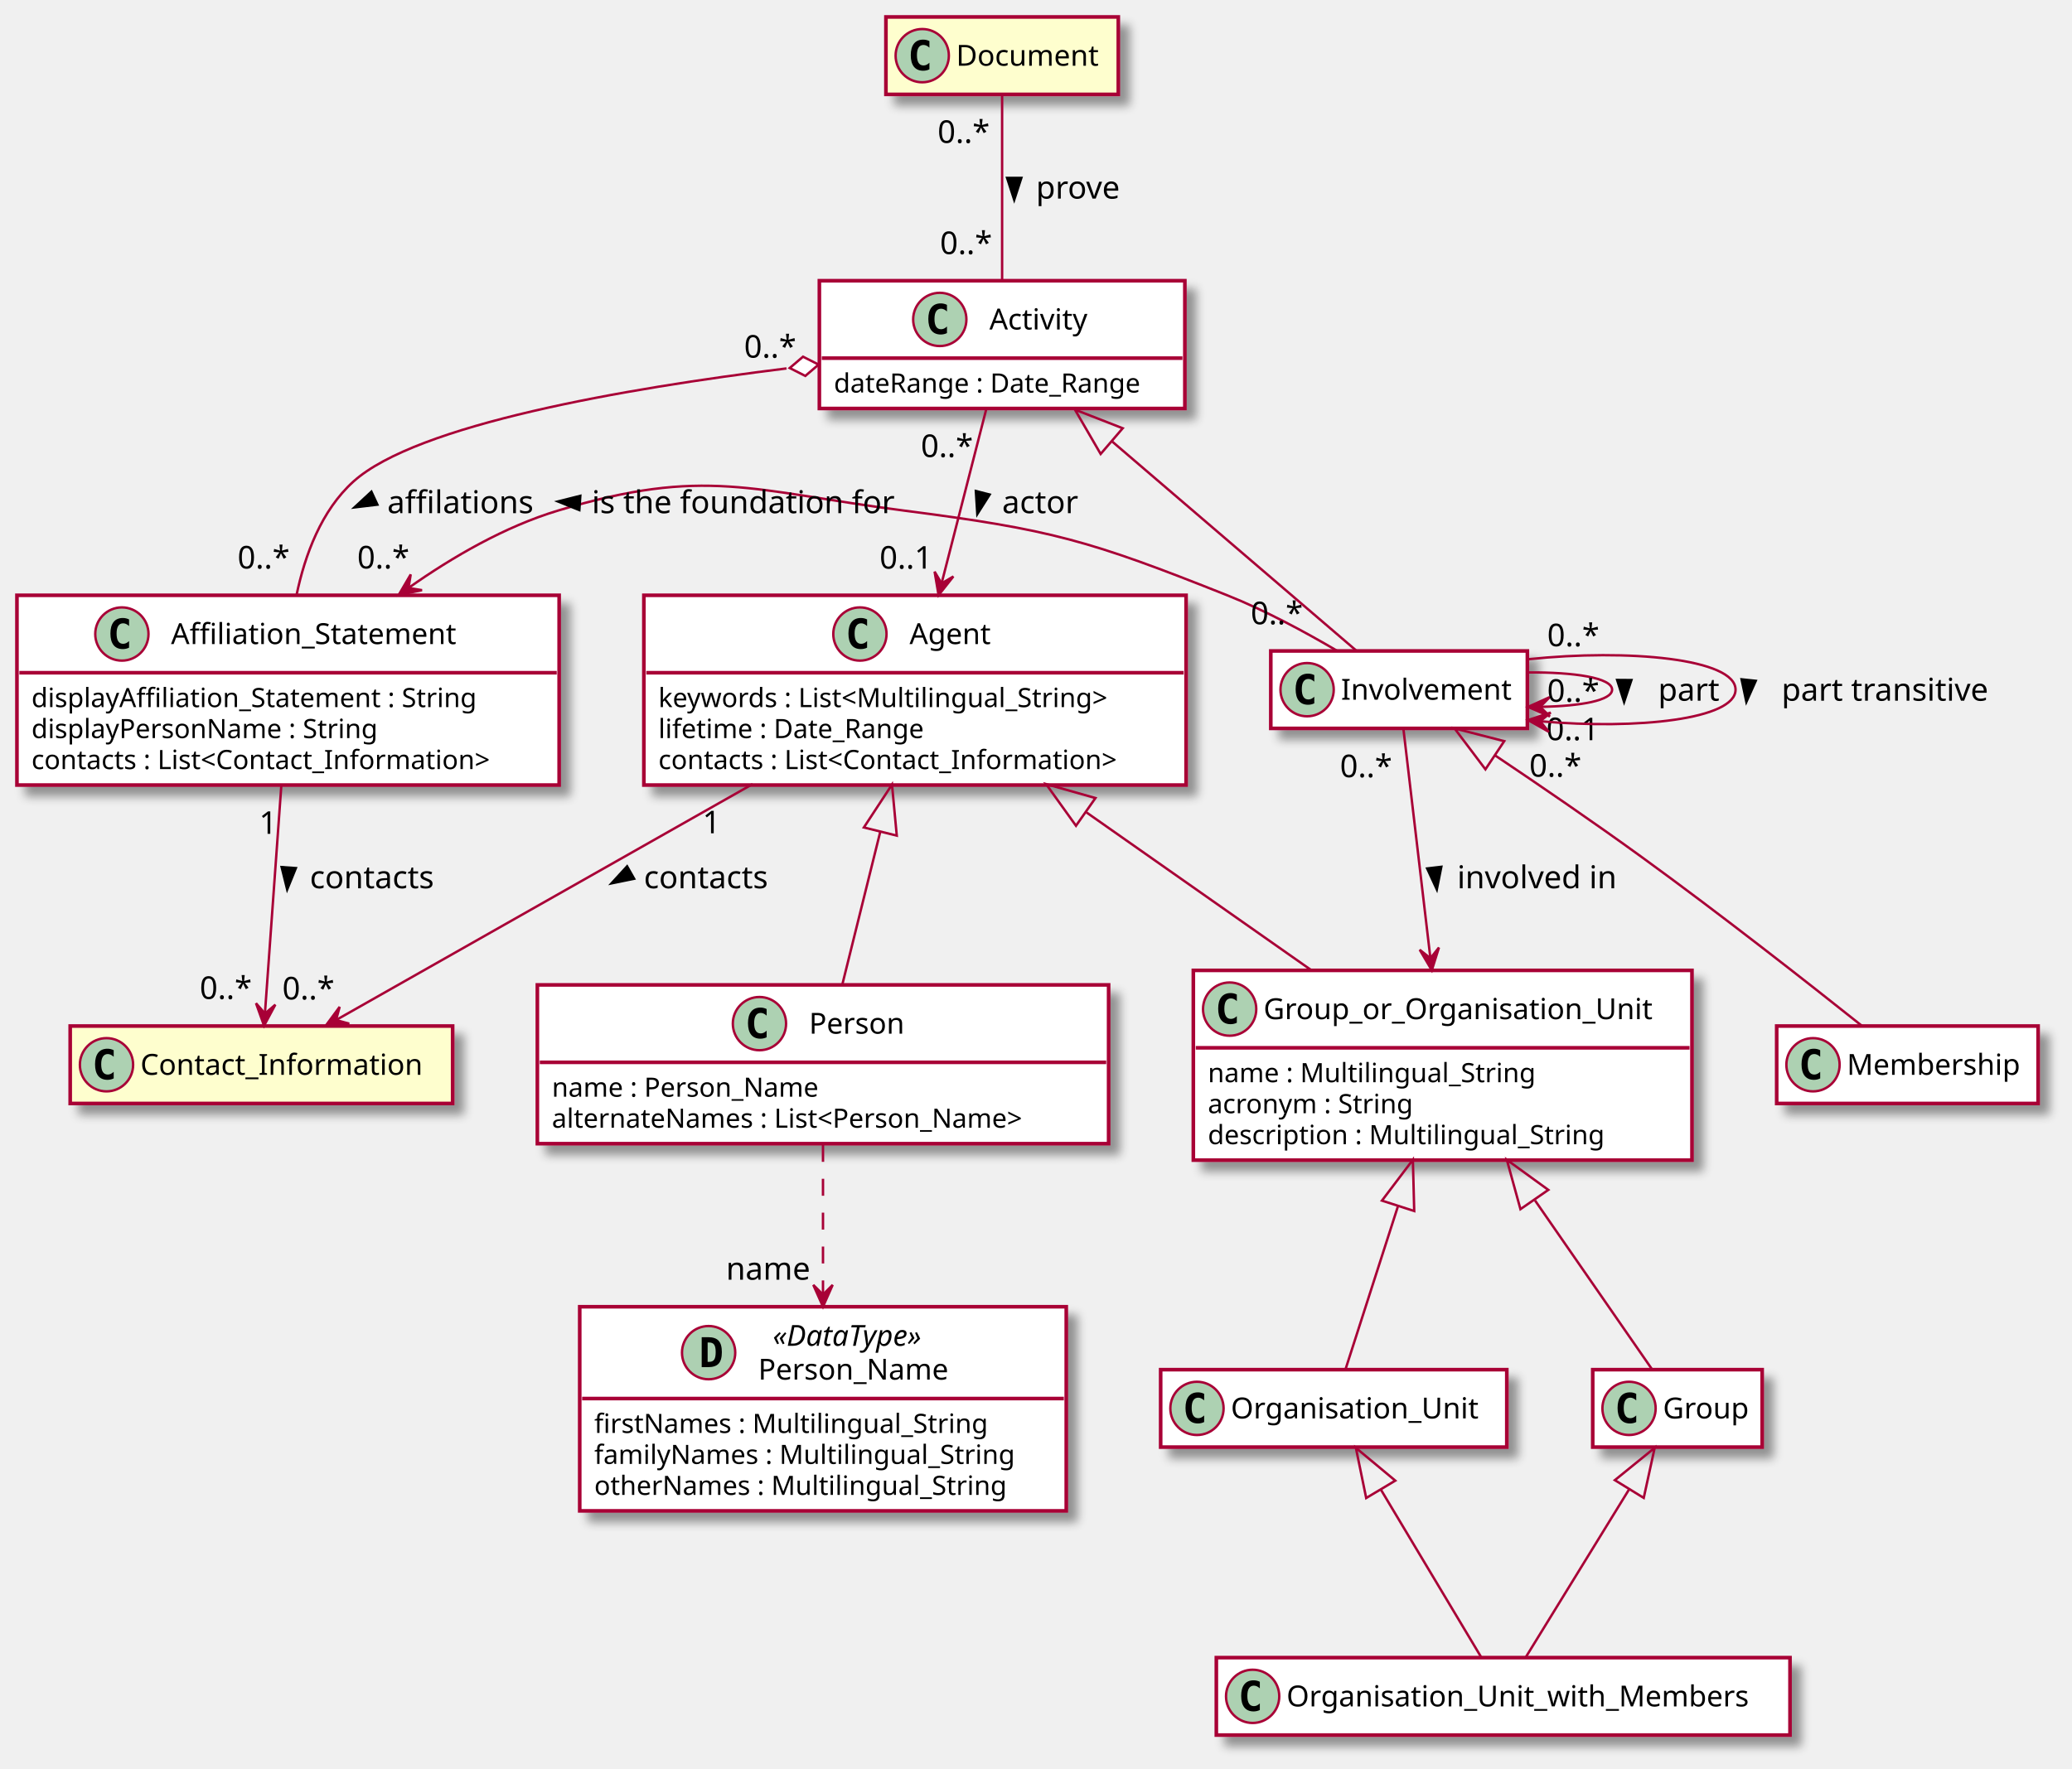
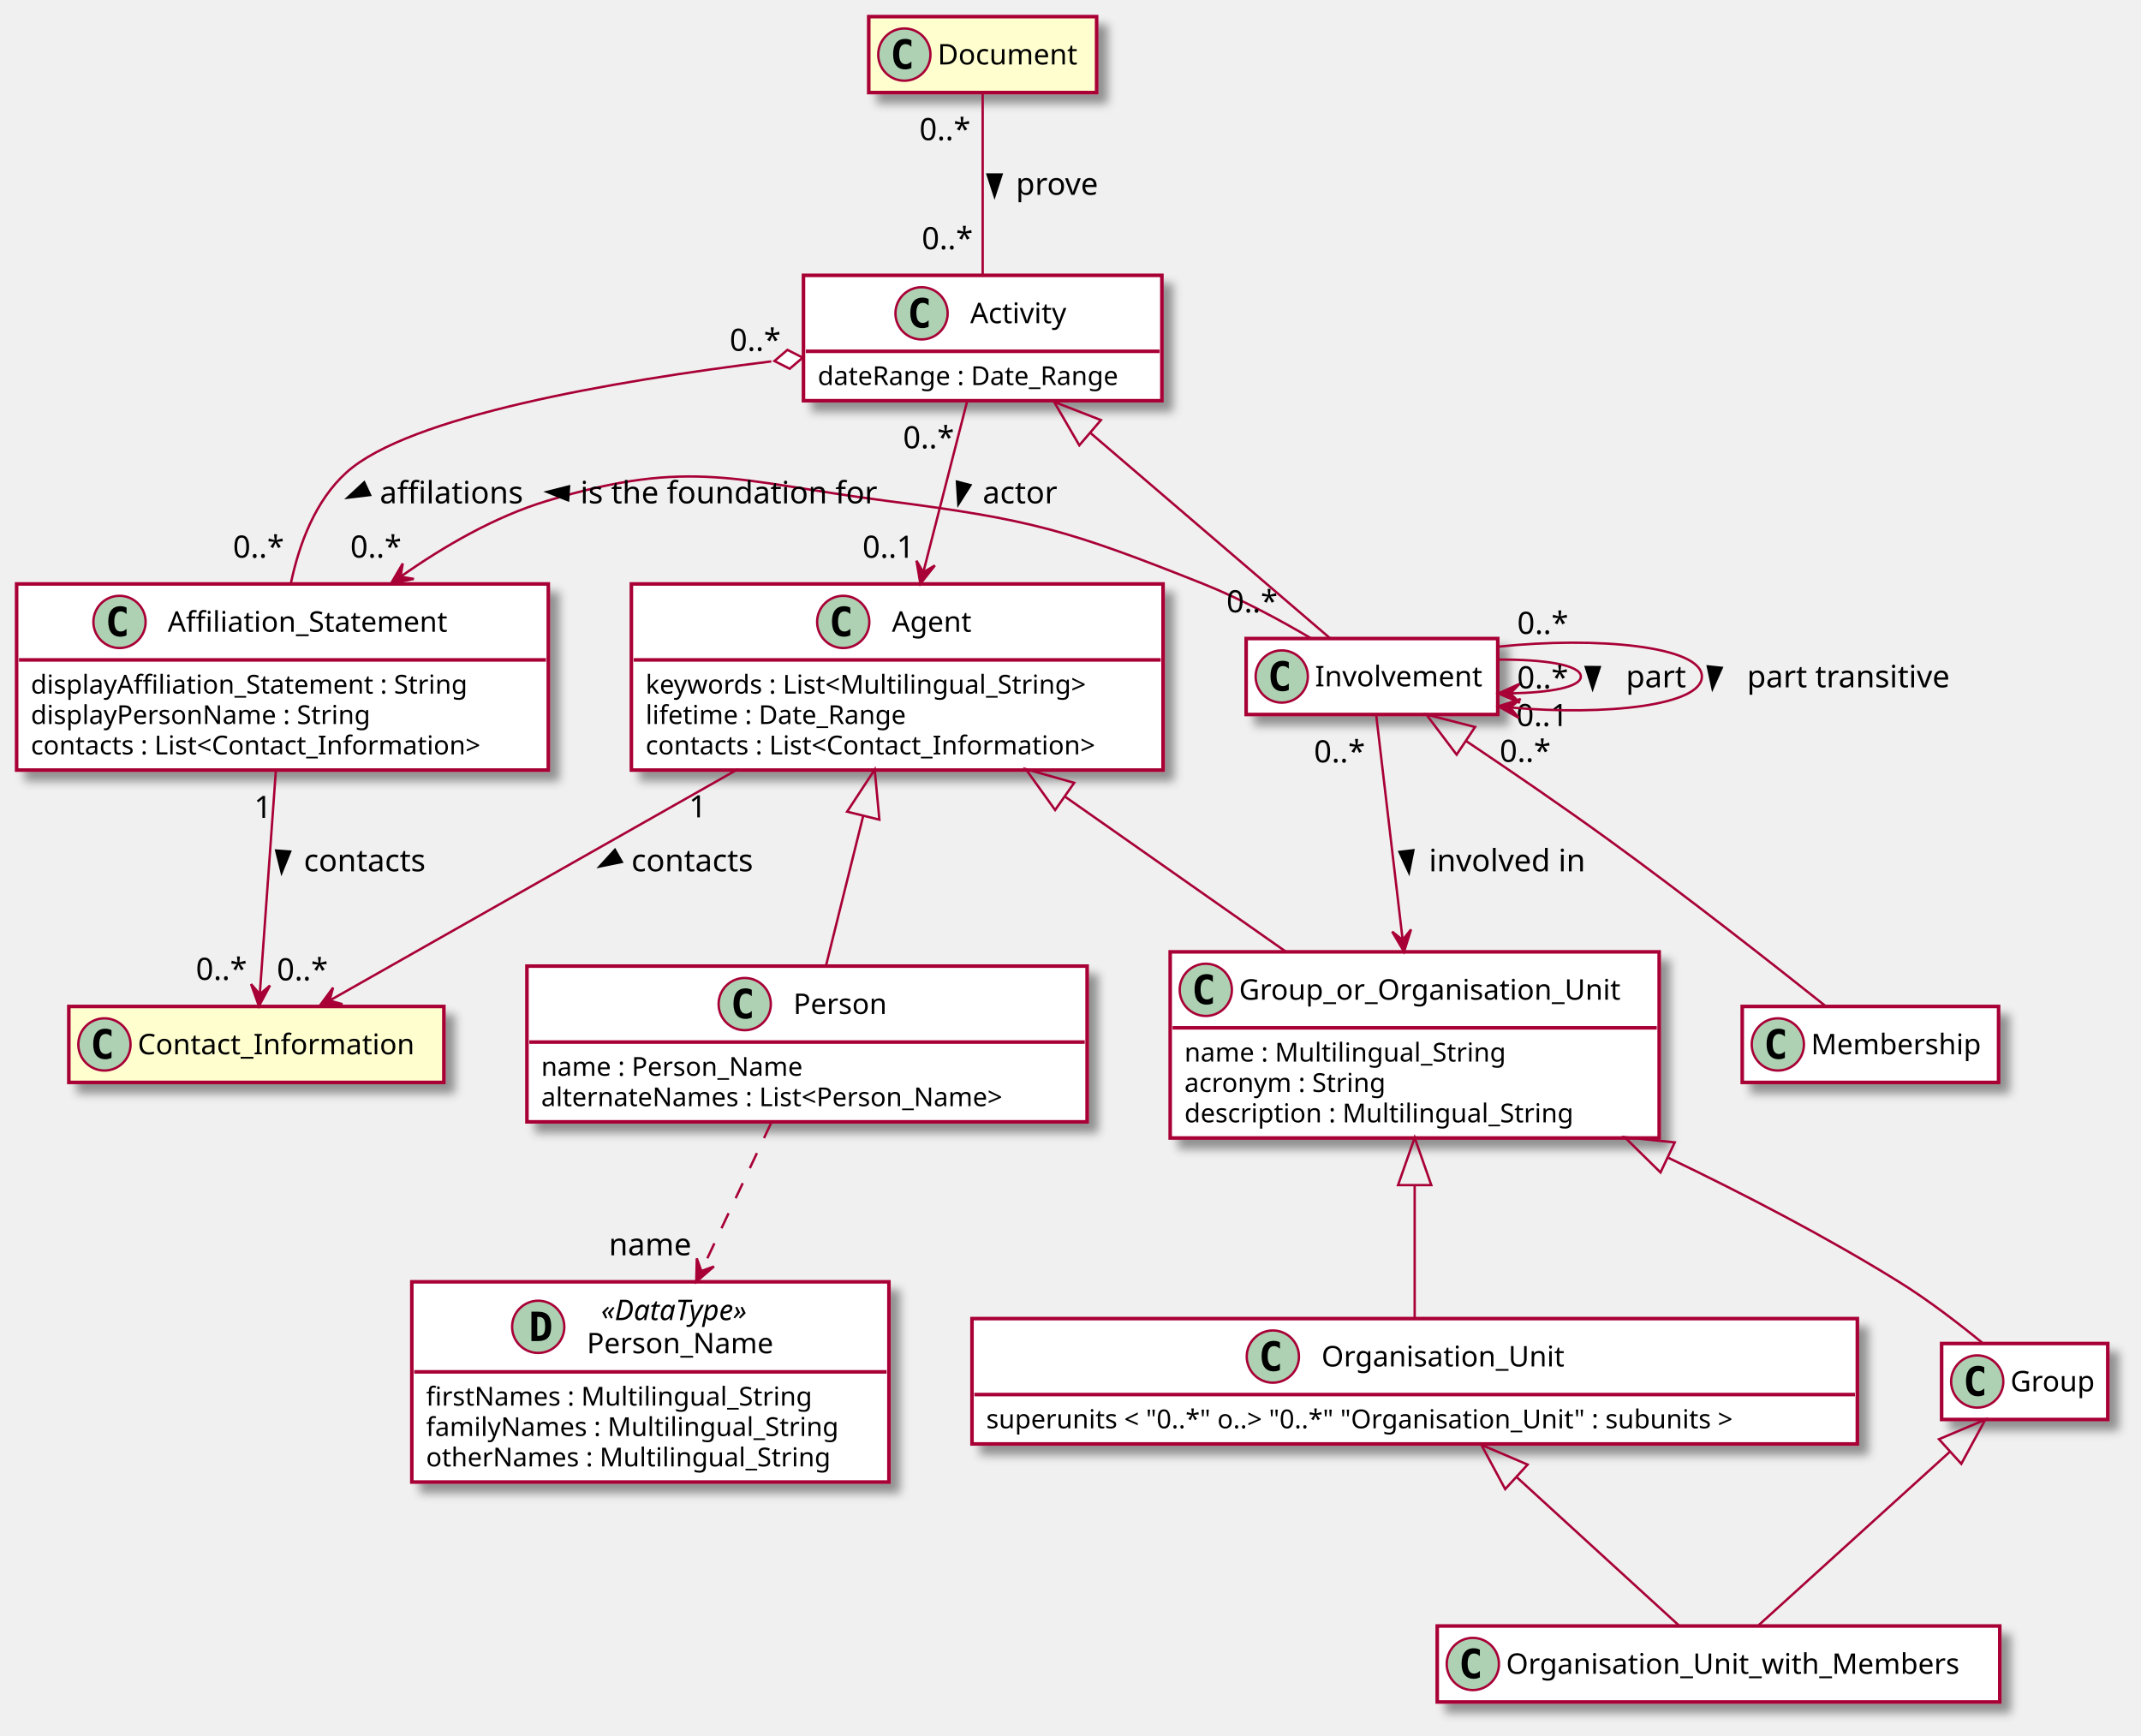
- <svg xmlns="http://www.w3.org/2000/svg" contentScriptType="application/ecmascript" contentStyleType="text/css" height="731px" preserveAspectRatio="none" style="width:856px;height:731px;background:#FFFFFF;" version="1.1" viewBox="0 0 856 731" width="856px" zoomAndPan="magnify">
+ <svg xmlns="http://www.w3.org/2000/svg" contentScriptType="application/ecmascript" contentStyleType="text/css" height="731px" preserveAspectRatio="none" style="width:902px;height:731px;background:#FFFFFF;" version="1.1" viewBox="0 0 902 731" width="902px" zoomAndPan="magnify">
  <defs>
-     <filter height="300%" id="f1fgx1yv14fefh" width="300%" x="-1" y="-1">
+     <filter height="300%" id="f1iohyxrsmg90v" width="300%" x="-1" y="-1">
      <feGaussianBlur result="blurOut" stdDeviation="2.0" />
      <feColorMatrix in="blurOut" result="blurOut2" type="matrix" values="0 0 0 0 0 0 0 0 0 0 0 0 0 0 0 0 0 0 .4 0" />
      <feOffset dx="4.0" dy="4.0" in="blurOut2" result="blurOut3" />
      <feBlend in="SourceGraphic" in2="blurOut3" mode="normal" />
    </filter>
  </defs>
  <g>
-     <rect codeLine="10" fill="#FFFFFF" filter="url(#f1fgx1yv14fefh)" height="78.414" id="Agent" style="stroke:#A80036;stroke-width:1.5;" width="224" x="266" y="246" />
+     <rect codeLine="10" fill="#FFFFFF" filter="url(#f1iohyxrsmg90v)" height="78.414" id="Agent" style="stroke:#A80036;stroke-width:1.5;" width="224" x="266" y="246" />
    <ellipse cx="355.25" cy="262" fill="#ADD1B2" rx="11" ry="11" style="stroke:#A80036;stroke-width:1.0;" />
    <path d="M358.219,267.641 Q357.641,267.938 357,268.078 Q356.359,268.234 355.656,268.234 Q353.156,268.234 351.828,266.594 Q350.516,264.938 350.516,261.812 Q350.516,258.688 351.828,257.031 Q353.156,255.375 355.656,255.375 Q356.359,255.375 357,255.531 Q357.656,255.688 358.219,255.984 L358.219,258.703 Q357.594,258.125 357,257.859 Q356.406,257.578 355.781,257.578 Q354.438,257.578 353.75,258.656 Q353.062,259.719 353.062,261.812 Q353.062,263.906 353.75,264.984 Q354.438,266.047 355.781,266.047 Q356.406,266.047 357,265.781 Q357.594,265.5 358.219,264.922 L358.219,267.641 Z " fill="#000000" />
    <text fill="#000000" font-family="sans-serif" font-size="12" lengthAdjust="spacing" textLength="37" x="375.75" y="266.154">Agent</text>
    <line style="stroke:#A80036;stroke-width:1.5;" x1="267" x2="489" y1="278" y2="278" />
    <text fill="#000000" font-family="sans-serif" font-size="11" lengthAdjust="spacing" textLength="207" x="272" y="292.21">keywords : List&lt;Multilingual_String&gt;</text>
    <text fill="#000000" font-family="sans-serif" font-size="11" lengthAdjust="spacing" textLength="121" x="272" y="305.015">lifetime : Date_Range</text>
    <text fill="#000000" font-family="sans-serif" font-size="11" lengthAdjust="spacing" textLength="212" x="272" y="317.82">contacts : List&lt;Contact_Information&gt;</text>
-     <rect fill="#FEFECE" filter="url(#f1fgx1yv14fefh)" height="32" id="Contact_Information" style="stroke:#A80036;stroke-width:1.5;" width="158" x="29" y="424" />
+     <rect fill="#FEFECE" filter="url(#f1iohyxrsmg90v)" height="32" id="Contact_Information" style="stroke:#A80036;stroke-width:1.5;" width="158" x="29" y="424" />
    <ellipse cx="44" cy="440" fill="#ADD1B2" rx="11" ry="11" style="stroke:#A80036;stroke-width:1.0;" />
    <path d="M46.969,445.641 Q46.391,445.938 45.75,446.078 Q45.109,446.234 44.406,446.234 Q41.906,446.234 40.578,444.594 Q39.266,442.938 39.266,439.812 Q39.266,436.688 40.578,435.031 Q41.906,433.375 44.406,433.375 Q45.109,433.375 45.75,433.531 Q46.406,433.688 46.969,433.984 L46.969,436.703 Q46.344,436.125 45.75,435.859 Q45.156,435.578 44.531,435.578 Q43.188,435.578 42.5,436.656 Q41.812,437.719 41.812,439.812 Q41.812,441.906 42.5,442.984 Q43.188,444.047 44.531,444.047 Q45.156,444.047 45.75,443.781 Q46.344,443.5 46.969,442.922 L46.969,445.641 Z " fill="#000000" />
    <text fill="#000000" font-family="sans-serif" font-size="12" lengthAdjust="spacing" textLength="126" x="58" y="444.154">Contact_Information</text>
-     <rect codeLine="139" fill="#FFFFFF" filter="url(#f1fgx1yv14fefh)" height="52.805" id="Activity" style="stroke:#A80036;stroke-width:1.5;" width="151" x="338.5" y="116" />
+     <rect codeLine="143" fill="#FFFFFF" filter="url(#f1iohyxrsmg90v)" height="52.805" id="Activity" style="stroke:#A80036;stroke-width:1.5;" width="151" x="338.5" y="116" />
    <ellipse cx="388.25" cy="132" fill="#ADD1B2" rx="11" ry="11" style="stroke:#A80036;stroke-width:1.0;" />
    <path d="M391.219,137.641 Q390.641,137.938 390,138.078 Q389.359,138.234 388.656,138.234 Q386.156,138.234 384.828,136.594 Q383.516,134.938 383.516,131.812 Q383.516,128.688 384.828,127.031 Q386.156,125.375 388.656,125.375 Q389.359,125.375 390,125.531 Q390.656,125.688 391.219,125.984 L391.219,128.703 Q390.594,128.125 390,127.859 Q389.406,127.578 388.781,127.578 Q387.438,127.578 386.75,128.656 Q386.062,129.719 386.062,131.812 Q386.062,133.906 386.75,134.984 Q387.438,136.047 388.781,136.047 Q389.406,136.047 390,135.781 Q390.594,135.5 391.219,134.922 L391.219,137.641 Z " fill="#000000" />
    <text fill="#000000" font-family="sans-serif" font-size="12" lengthAdjust="spacing" textLength="43" x="408.75" y="136.154">Activity</text>
    <line style="stroke:#A80036;stroke-width:1.5;" x1="339.5" x2="488.5" y1="148" y2="148" />
    <text fill="#000000" font-family="sans-serif" font-size="11" lengthAdjust="spacing" textLength="139" x="344.5" y="162.21">dateRange : Date_Range</text>
-     <rect fill="#FEFECE" filter="url(#f1fgx1yv14fefh)" height="32" id="Document" style="stroke:#A80036;stroke-width:1.5;" width="96" x="366" y="7" />
+     <rect fill="#FEFECE" filter="url(#f1iohyxrsmg90v)" height="32" id="Document" style="stroke:#A80036;stroke-width:1.5;" width="96" x="366" y="7" />
    <ellipse cx="381" cy="23" fill="#ADD1B2" rx="11" ry="11" style="stroke:#A80036;stroke-width:1.0;" />
    <path d="M383.969,28.641 Q383.391,28.938 382.75,29.078 Q382.109,29.234 381.406,29.234 Q378.906,29.234 377.578,27.594 Q376.266,25.938 376.266,22.812 Q376.266,19.688 377.578,18.031 Q378.906,16.375 381.406,16.375 Q382.109,16.375 382.75,16.531 Q383.406,16.688 383.969,16.984 L383.969,19.703 Q383.344,19.125 382.75,18.859 Q382.156,18.578 381.531,18.578 Q380.188,18.578 379.5,19.656 Q378.812,20.719 378.812,22.812 Q378.812,24.906 379.5,25.984 Q380.188,27.047 381.531,27.047 Q382.156,27.047 382.75,26.781 Q383.344,26.5 383.969,25.922 L383.969,28.641 Z " fill="#000000" />
    <text fill="#000000" font-family="sans-serif" font-size="12" lengthAdjust="spacing" textLength="64" x="395" y="27.154">Document</text>
-     <rect codeLine="173" fill="#FFFFFF" filter="url(#f1fgx1yv14fefh)" height="32" id="Membership" style="stroke:#A80036;stroke-width:1.5;" width="108" x="734" y="424" />
+     <rect codeLine="177" fill="#FFFFFF" filter="url(#f1iohyxrsmg90v)" height="32" id="Membership" style="stroke:#A80036;stroke-width:1.5;" width="108" x="734" y="424" />
    <ellipse cx="749" cy="440" fill="#ADD1B2" rx="11" ry="11" style="stroke:#A80036;stroke-width:1.0;" />
    <path d="M751.969,445.641 Q751.391,445.938 750.75,446.078 Q750.109,446.234 749.406,446.234 Q746.906,446.234 745.578,444.594 Q744.266,442.938 744.266,439.812 Q744.266,436.688 745.578,435.031 Q746.906,433.375 749.406,433.375 Q750.109,433.375 750.75,433.531 Q751.406,433.688 751.969,433.984 L751.969,436.703 Q751.344,436.125 750.75,435.859 Q750.156,435.578 749.531,435.578 Q748.188,435.578 747.5,436.656 Q746.812,437.719 746.812,439.812 Q746.812,441.906 747.5,442.984 Q748.188,444.047 749.531,444.047 Q750.156,444.047 750.75,443.781 Q751.344,443.5 751.969,442.922 L751.969,445.641 Z " fill="#000000" />
    <text fill="#000000" font-family="sans-serif" font-size="12" lengthAdjust="spacing" textLength="76" x="763" y="444.154">Membership</text>
-     <rect codeLine="145" fill="#FFFFFF" filter="url(#f1fgx1yv14fefh)" height="32" id="Involvement" style="stroke:#A80036;stroke-width:1.5;" width="106" x="525" y="269" />
+     <rect codeLine="149" fill="#FFFFFF" filter="url(#f1iohyxrsmg90v)" height="32" id="Involvement" style="stroke:#A80036;stroke-width:1.5;" width="106" x="525" y="269" />
    <ellipse cx="540" cy="285" fill="#ADD1B2" rx="11" ry="11" style="stroke:#A80036;stroke-width:1.0;" />
    <path d="M542.969,290.641 Q542.391,290.938 541.75,291.078 Q541.109,291.234 540.406,291.234 Q537.906,291.234 536.578,289.594 Q535.266,287.938 535.266,284.812 Q535.266,281.688 536.578,280.031 Q537.906,278.375 540.406,278.375 Q541.109,278.375 541.75,278.531 Q542.406,278.688 542.969,278.984 L542.969,281.703 Q542.344,281.125 541.75,280.859 Q541.156,280.578 540.531,280.578 Q539.188,280.578 538.5,281.656 Q537.812,282.719 537.812,284.812 Q537.812,286.906 538.5,287.984 Q539.188,289.047 540.531,289.047 Q541.156,289.047 541.75,288.781 Q542.344,288.5 542.969,287.922 L542.969,290.641 Z " fill="#000000" />
    <text fill="#000000" font-family="sans-serif" font-size="12" lengthAdjust="spacing" textLength="74" x="554" y="289.154">Involvement</text>
-     <rect codeLine="22" fill="#FFFFFF" filter="url(#f1fgx1yv14fefh)" height="65.609" id="Person" style="stroke:#A80036;stroke-width:1.5;" width="236" x="222" y="407" />
+     <rect codeLine="22" fill="#FFFFFF" filter="url(#f1iohyxrsmg90v)" height="65.609" id="Person" style="stroke:#A80036;stroke-width:1.5;" width="236" x="222" y="407" />
    <ellipse cx="313.75" cy="423" fill="#ADD1B2" rx="11" ry="11" style="stroke:#A80036;stroke-width:1.0;" />
    <path d="M316.719,428.641 Q316.141,428.938 315.5,429.078 Q314.859,429.234 314.156,429.234 Q311.656,429.234 310.328,427.594 Q309.016,425.938 309.016,422.812 Q309.016,419.688 310.328,418.031 Q311.656,416.375 314.156,416.375 Q314.859,416.375 315.5,416.531 Q316.156,416.688 316.719,416.984 L316.719,419.703 Q316.094,419.125 315.5,418.859 Q314.906,418.578 314.281,418.578 Q312.938,418.578 312.25,419.656 Q311.562,420.719 311.562,422.812 Q311.562,424.906 312.25,425.984 Q312.938,427.047 314.281,427.047 Q314.906,427.047 315.5,426.781 Q316.094,426.5 316.719,425.922 L316.719,428.641 Z " fill="#000000" />
    <text fill="#000000" font-family="sans-serif" font-size="12" lengthAdjust="spacing" textLength="44" x="334.25" y="427.154">Person</text>
    <line style="stroke:#A80036;stroke-width:1.5;" x1="223" x2="457" y1="439" y2="439" />
    <text fill="#000000" font-family="sans-serif" font-size="11" lengthAdjust="spacing" textLength="167" x="228" y="453.21">name            : Person_Name</text>
    <text fill="#000000" font-family="sans-serif" font-size="11" lengthAdjust="spacing" textLength="224" x="228" y="466.015">alternateNames  : List&lt;Person_Name&gt;</text>
-     <rect codeLine="82" fill="#FFFFFF" filter="url(#f1fgx1yv14fefh)" height="84.352" id="Person_Name" style="stroke:#A80036;stroke-width:1.5;" width="201" x="239.5" y="540" />
-     <ellipse cx="292.75" cy="558.969" fill="#ADD0B2" rx="11" ry="11" style="stroke:#A80036;stroke-width:1.0;" />
-     <path d="M292.344,554.781 L292.344,562.766 L293,562.766 Q294.438,562.766 295.047,561.859 Q295.672,560.938 295.672,558.766 Q295.672,556.594 295.047,555.688 Q294.438,554.781 293,554.781 L292.344,554.781 Z M289.891,552.578 L292.516,552.578 Q295.547,552.578 296.875,554.031 Q298.219,555.469 298.219,558.766 Q298.219,562.062 296.875,563.516 Q295.547,564.969 292.516,564.969 L289.891,564.969 L289.891,552.578 Z " fill="#000000" />
-     <text fill="#000000" font-family="sans-serif" font-size="12" font-style="italic" lengthAdjust="spacing" textLength="74" x="319.25" y="556.139">«DataType»</text>
-     <text fill="#000000" font-family="sans-serif" font-size="12" lengthAdjust="spacing" textLength="86" x="313.25" y="570.107">Person_Name</text>
-     <line style="stroke:#A80036;stroke-width:1.5;" x1="240.5" x2="439.5" y1="577.938" y2="577.938" />
-     <text fill="#000000" font-family="sans-serif" font-size="11" lengthAdjust="spacing" textLength="178" x="245.5" y="592.148">firstNames : Multilingual_String</text>
-     <text fill="#000000" font-family="sans-serif" font-size="11" lengthAdjust="spacing" textLength="189" x="245.5" y="604.953">familyNames : Multilingual_String</text>
-     <text fill="#000000" font-family="sans-serif" font-size="11" lengthAdjust="spacing" textLength="185" x="245.5" y="617.757">otherNames : Multilingual_String</text>
-     <rect codeLine="106" fill="#FFFFFF" filter="url(#f1fgx1yv14fefh)" height="32" id="Group" style="stroke:#A80036;stroke-width:1.5;" width="70" x="658" y="566" />
-     <ellipse cx="673" cy="582" fill="#ADD1B2" rx="11" ry="11" style="stroke:#A80036;stroke-width:1.0;" />
-     <path d="M675.969,587.641 Q675.391,587.938 674.75,588.078 Q674.109,588.234 673.406,588.234 Q670.906,588.234 669.578,586.594 Q668.266,584.938 668.266,581.812 Q668.266,578.688 669.578,577.031 Q670.906,575.375 673.406,575.375 Q674.109,575.375 674.75,575.531 Q675.406,575.688 675.969,575.984 L675.969,578.703 Q675.344,578.125 674.75,577.859 Q674.156,577.578 673.531,577.578 Q672.188,577.578 671.5,578.656 Q670.812,579.719 670.812,581.812 Q670.812,583.906 671.5,584.984 Q672.188,586.047 673.531,586.047 Q674.156,586.047 674.75,585.781 Q675.344,585.5 675.969,584.922 L675.969,587.641 Z " fill="#000000" />
-     <text fill="#000000" font-family="sans-serif" font-size="12" lengthAdjust="spacing" textLength="38" x="687" y="586.154">Group</text>
-     <rect codeLine="94" fill="#FFFFFF" filter="url(#f1fgx1yv14fefh)" height="78.414" id="Group_or_Organisation_Unit" style="stroke:#A80036;stroke-width:1.5;" width="206" x="493" y="401" />
+     <rect codeLine="82" fill="#FFFFFF" filter="url(#f1iohyxrsmg90v)" height="84.352" id="Person_Name" style="stroke:#A80036;stroke-width:1.5;" width="201" x="173.5" y="540" />
+     <ellipse cx="226.75" cy="558.969" fill="#ADD0B2" rx="11" ry="11" style="stroke:#A80036;stroke-width:1.0;" />
+     <path d="M226.344,554.781 L226.344,562.766 L227,562.766 Q228.438,562.766 229.047,561.859 Q229.672,560.938 229.672,558.766 Q229.672,556.594 229.047,555.688 Q228.438,554.781 227,554.781 L226.344,554.781 Z M223.891,552.578 L226.516,552.578 Q229.547,552.578 230.875,554.031 Q232.219,555.469 232.219,558.766 Q232.219,562.062 230.875,563.516 Q229.547,564.969 226.516,564.969 L223.891,564.969 L223.891,552.578 Z " fill="#000000" />
+     <text fill="#000000" font-family="sans-serif" font-size="12" font-style="italic" lengthAdjust="spacing" textLength="74" x="253.25" y="556.139">«DataType»</text>
+     <text fill="#000000" font-family="sans-serif" font-size="12" lengthAdjust="spacing" textLength="86" x="247.25" y="570.107">Person_Name</text>
+     <line style="stroke:#A80036;stroke-width:1.5;" x1="174.5" x2="373.5" y1="577.938" y2="577.938" />
+     <text fill="#000000" font-family="sans-serif" font-size="11" lengthAdjust="spacing" textLength="178" x="179.5" y="592.148">firstNames : Multilingual_String</text>
+     <text fill="#000000" font-family="sans-serif" font-size="11" lengthAdjust="spacing" textLength="189" x="179.5" y="604.953">familyNames : Multilingual_String</text>
+     <text fill="#000000" font-family="sans-serif" font-size="11" lengthAdjust="spacing" textLength="185" x="179.5" y="617.757">otherNames : Multilingual_String</text>
+     <rect codeLine="106" fill="#FFFFFF" filter="url(#f1iohyxrsmg90v)" height="32" id="Group" style="stroke:#A80036;stroke-width:1.5;" width="70" x="818" y="566" />
+     <ellipse cx="833" cy="582" fill="#ADD1B2" rx="11" ry="11" style="stroke:#A80036;stroke-width:1.0;" />
+     <path d="M835.969,587.641 Q835.391,587.938 834.75,588.078 Q834.109,588.234 833.406,588.234 Q830.906,588.234 829.578,586.594 Q828.266,584.938 828.266,581.812 Q828.266,578.688 829.578,577.031 Q830.906,575.375 833.406,575.375 Q834.109,575.375 834.75,575.531 Q835.406,575.688 835.969,575.984 L835.969,578.703 Q835.344,578.125 834.75,577.859 Q834.156,577.578 833.531,577.578 Q832.188,577.578 831.5,578.656 Q830.812,579.719 830.812,581.812 Q830.812,583.906 831.5,584.984 Q832.188,586.047 833.531,586.047 Q834.156,586.047 834.75,585.781 Q835.344,585.5 835.969,584.922 L835.969,587.641 Z " fill="#000000" />
+     <text fill="#000000" font-family="sans-serif" font-size="12" lengthAdjust="spacing" textLength="38" x="847" y="586.154">Group</text>
+     <rect codeLine="94" fill="#FFFFFF" filter="url(#f1iohyxrsmg90v)" height="78.414" id="Group_or_Organisation_Unit" style="stroke:#A80036;stroke-width:1.5;" width="206" x="493" y="401" />
    <ellipse cx="508" cy="417" fill="#ADD1B2" rx="11" ry="11" style="stroke:#A80036;stroke-width:1.0;" />
    <path d="M510.969,422.641 Q510.391,422.938 509.75,423.078 Q509.109,423.234 508.406,423.234 Q505.906,423.234 504.578,421.594 Q503.266,419.938 503.266,416.812 Q503.266,413.688 504.578,412.031 Q505.906,410.375 508.406,410.375 Q509.109,410.375 509.75,410.531 Q510.406,410.688 510.969,410.984 L510.969,413.703 Q510.344,413.125 509.75,412.859 Q509.156,412.578 508.531,412.578 Q507.188,412.578 506.5,413.656 Q505.812,414.719 505.812,416.812 Q505.812,418.906 506.5,419.984 Q507.188,421.047 508.531,421.047 Q509.156,421.047 509.75,420.781 Q510.344,420.5 510.969,419.922 L510.969,422.641 Z " fill="#000000" />
    <text fill="#000000" font-family="sans-serif" font-size="12" lengthAdjust="spacing" textLength="174" x="522" y="421.154">Group_or_Organisation_Unit</text>
    <line style="stroke:#A80036;stroke-width:1.5;" x1="494" x2="698" y1="433" y2="433" />
    <text fill="#000000" font-family="sans-serif" font-size="11" lengthAdjust="spacing" textLength="147" x="499" y="447.21">name : Multilingual_String</text>
    <text fill="#000000" font-family="sans-serif" font-size="11" lengthAdjust="spacing" textLength="95" x="499" y="460.015">acronym : String</text>
    <text fill="#000000" font-family="sans-serif" font-size="11" lengthAdjust="spacing" textLength="178" x="499" y="472.82">description : Multilingual_String</text>
-     <rect codeLine="115" fill="#FFFFFF" filter="url(#f1fgx1yv14fefh)" height="32" id="Organisation_Unit" style="stroke:#A80036;stroke-width:1.5;" width="143" x="479.5" y="566" />
-     <ellipse cx="494.5" cy="582" fill="#ADD1B2" rx="11" ry="11" style="stroke:#A80036;stroke-width:1.0;" />
-     <path d="M497.469,587.641 Q496.891,587.938 496.25,588.078 Q495.609,588.234 494.906,588.234 Q492.406,588.234 491.078,586.594 Q489.766,584.938 489.766,581.812 Q489.766,578.688 491.078,577.031 Q492.406,575.375 494.906,575.375 Q495.609,575.375 496.25,575.531 Q496.906,575.688 497.469,575.984 L497.469,578.703 Q496.844,578.125 496.25,577.859 Q495.656,577.578 495.031,577.578 Q493.688,577.578 493,578.656 Q492.312,579.719 492.312,581.812 Q492.312,583.906 493,584.984 Q493.688,586.047 495.031,586.047 Q495.656,586.047 496.25,585.781 Q496.844,585.5 497.469,584.922 L497.469,587.641 Z " fill="#000000" />
-     <text fill="#000000" font-family="sans-serif" font-size="12" lengthAdjust="spacing" textLength="111" x="508.5" y="586.154">Organisation_Unit</text>
-     <rect codeLine="124" fill="#FFFFFF" filter="url(#f1fgx1yv14fefh)" height="32" id="Organisation_Unit_with_Members" style="stroke:#A80036;stroke-width:1.5;" width="237" x="502.5" y="685" />
-     <ellipse cx="517.5" cy="701" fill="#ADD1B2" rx="11" ry="11" style="stroke:#A80036;stroke-width:1.0;" />
-     <path d="M520.469,706.641 Q519.891,706.938 519.25,707.078 Q518.609,707.234 517.906,707.234 Q515.406,707.234 514.078,705.594 Q512.766,703.938 512.766,700.812 Q512.766,697.688 514.078,696.031 Q515.406,694.375 517.906,694.375 Q518.609,694.375 519.25,694.531 Q519.906,694.688 520.469,694.984 L520.469,697.703 Q519.844,697.125 519.25,696.859 Q518.656,696.578 518.031,696.578 Q516.688,696.578 516,697.656 Q515.312,698.719 515.312,700.812 Q515.312,702.906 516,703.984 Q516.688,705.047 518.031,705.047 Q518.656,705.047 519.25,704.781 Q519.844,704.5 520.469,703.922 L520.469,706.641 Z " fill="#000000" />
-     <text fill="#000000" font-family="sans-serif" font-size="12" lengthAdjust="spacing" textLength="205" x="531.5" y="705.154">Organisation_Unit_with_Members</text>
-     <rect codeLine="361" fill="#FFFFFF" filter="url(#f1fgx1yv14fefh)" height="78.414" id="Affiliation_Statement" style="stroke:#A80036;stroke-width:1.5;" width="224" x="7" y="246" />
+     <rect codeLine="115" fill="#FFFFFF" filter="url(#f1iohyxrsmg90v)" height="52.805" id="Organisation_Unit" style="stroke:#A80036;stroke-width:1.5;" width="373" x="409.5" y="555.5" />
+     <ellipse cx="536.25" cy="571.5" fill="#ADD1B2" rx="11" ry="11" style="stroke:#A80036;stroke-width:1.0;" />
+     <path d="M539.219,577.141 Q538.641,577.438 538,577.578 Q537.359,577.734 536.656,577.734 Q534.156,577.734 532.828,576.094 Q531.516,574.438 531.516,571.312 Q531.516,568.188 532.828,566.531 Q534.156,564.875 536.656,564.875 Q537.359,564.875 538,565.031 Q538.656,565.188 539.219,565.484 L539.219,568.203 Q538.594,567.625 538,567.359 Q537.406,567.078 536.781,567.078 Q535.438,567.078 534.75,568.156 Q534.062,569.219 534.062,571.312 Q534.062,573.406 534.75,574.484 Q535.438,575.547 536.781,575.547 Q537.406,575.547 538,575.281 Q538.594,575 539.219,574.422 L539.219,577.141 Z " fill="#000000" />
+     <text fill="#000000" font-family="sans-serif" font-size="12" lengthAdjust="spacing" textLength="111" x="556.75" y="575.654">Organisation_Unit</text>
+     <line style="stroke:#A80036;stroke-width:1.5;" x1="410.5" x2="781.5" y1="587.5" y2="587.5" />
+     <text fill="#000000" font-family="sans-serif" font-size="11" lengthAdjust="spacing" textLength="361" x="415.5" y="601.71">superunits &lt; "0..*" o..&gt; "0..*" "Organisation_Unit" : subunits &gt;</text>
+     <rect codeLine="128" fill="#FFFFFF" filter="url(#f1iohyxrsmg90v)" height="32" id="Organisation_Unit_with_Members" style="stroke:#A80036;stroke-width:1.5;" width="237" x="605.5" y="685" />
+     <ellipse cx="620.5" cy="701" fill="#ADD1B2" rx="11" ry="11" style="stroke:#A80036;stroke-width:1.0;" />
+     <path d="M623.469,706.641 Q622.891,706.938 622.25,707.078 Q621.609,707.234 620.906,707.234 Q618.406,707.234 617.078,705.594 Q615.766,703.938 615.766,700.812 Q615.766,697.688 617.078,696.031 Q618.406,694.375 620.906,694.375 Q621.609,694.375 622.25,694.531 Q622.906,694.688 623.469,694.984 L623.469,697.703 Q622.844,697.125 622.25,696.859 Q621.656,696.578 621.031,696.578 Q619.688,696.578 619,697.656 Q618.312,698.719 618.312,700.812 Q618.312,702.906 619,703.984 Q619.688,705.047 621.031,705.047 Q621.656,705.047 622.25,704.781 Q622.844,704.5 623.469,703.922 L623.469,706.641 Z " fill="#000000" />
+     <text fill="#000000" font-family="sans-serif" font-size="12" lengthAdjust="spacing" textLength="205" x="634.5" y="705.154">Organisation_Unit_with_Members</text>
+     <rect codeLine="365" fill="#FFFFFF" filter="url(#f1iohyxrsmg90v)" height="78.414" id="Affiliation_Statement" style="stroke:#A80036;stroke-width:1.5;" width="224" x="7" y="246" />
    <ellipse cx="50.35" cy="262" fill="#ADD1B2" rx="11" ry="11" style="stroke:#A80036;stroke-width:1.0;" />
    <path d="M53.319,267.641 Q52.741,267.938 52.1,268.078 Q51.459,268.234 50.756,268.234 Q48.256,268.234 46.928,266.594 Q45.616,264.938 45.616,261.812 Q45.616,258.688 46.928,257.031 Q48.256,255.375 50.756,255.375 Q51.459,255.375 52.1,255.531 Q52.756,255.688 53.319,255.984 L53.319,258.703 Q52.694,258.125 52.1,257.859 Q51.506,257.578 50.881,257.578 Q49.538,257.578 48.85,258.656 Q48.163,259.719 48.163,261.812 Q48.163,263.906 48.85,264.984 Q49.538,266.047 50.881,266.047 Q51.506,266.047 52.1,265.781 Q52.694,265.5 53.319,264.922 L53.319,267.641 Z " fill="#000000" />
    <text fill="#000000" font-family="sans-serif" font-size="12" lengthAdjust="spacing" textLength="129" x="70.65" y="266.154">Affiliation_Statement</text>
    <line style="stroke:#A80036;stroke-width:1.5;" x1="8" x2="230" y1="278" y2="278" />
    <text fill="#000000" font-family="sans-serif" font-size="11" lengthAdjust="spacing" textLength="203" x="13" y="292.21">displayAffiliation_Statement : String</text>
    <text fill="#000000" font-family="sans-serif" font-size="11" lengthAdjust="spacing" textLength="159" x="13" y="305.015">displayPersonName : String</text>
    <text fill="#000000" font-family="sans-serif" font-size="11" lengthAdjust="spacing" textLength="212" x="13" y="317.82">contacts : List&lt;Contact_Information&gt;</text>
    <path codeLine="18" d="M310.91,324.02 C255.91,355.18 180.57,397.88 138.9,421.49 " fill="none" id="Agent-to-Contact_Information" style="stroke:#A80036;stroke-width:1.0;" />
    <polygon fill="#A80036" points="134.48,424,144.28,423.025,138.826,421.527,140.324,416.072,134.48,424" style="stroke:#A80036;stroke-width:1.0;" />
    <polygon fill="#000000" points="252.65,365.031,261.968,363.129,259.07,358.015,252.65,365.031" style="stroke:#000000;stroke-width:1.0;" />
    <text fill="#000000" font-family="sans-serif" font-size="13" lengthAdjust="spacing" textLength="55" x="266" y="367.067">contacts</text>
    <text fill="#000000" font-family="sans-serif" font-size="13" lengthAdjust="spacing" textLength="8" x="290.247" y="344.348">1</text>
    <text fill="#000000" font-family="sans-serif" font-size="13" lengthAdjust="spacing" textLength="23" x="116.629" y="413.012">0..*</text>
-     <path codeLine="218" d="M414,39.36 C414,58.77 414,92.45 414,115.8 " fill="none" id="Document-Activity" style="stroke:#A80036;stroke-width:1.0;" />
+     <path codeLine="222" d="M414,39.36 C414,58.77 414,92.45 414,115.8 " fill="none" id="Document-Activity" style="stroke:#A80036;stroke-width:1.0;" />
    <polygon fill="#000000" points="419,82.566,421.939,73.521,416.061,73.521,419,82.566" style="stroke:#000000;stroke-width:1.0;" />
    <text fill="#000000" font-family="sans-serif" font-size="13" lengthAdjust="spacing" textLength="36" x="428" y="82.067">prove</text>
    <text fill="#000000" font-family="sans-serif" font-size="13" lengthAdjust="spacing" textLength="23" x="387.334" y="59.053">0..*</text>
    <text fill="#000000" font-family="sans-serif" font-size="13" lengthAdjust="spacing" textLength="23" x="388.341" y="104.996">0..*</text>
-     <path codeLine="224" d="M407.4,169.27 C402.26,189.31 395.02,217.56 389.01,241.01 " fill="none" id="Activity-to-Agent" style="stroke:#A80036;stroke-width:1.0;" />
+     <path codeLine="228" d="M407.4,169.27 C402.26,189.31 395.02,217.56 389.01,241.01 " fill="none" id="Activity-to-Agent" style="stroke:#A80036;stroke-width:1.0;" />
    <polygon fill="#A80036" points="387.75,245.94,393.862,238.217,388.993,241.097,386.113,236.228,387.75,245.94" style="stroke:#A80036;stroke-width:1.0;" />
    <polygon fill="#000000" points="403.758,212.41,408.851,204.378,403.158,202.918,403.758,212.41" style="stroke:#000000;stroke-width:1.0;" />
    <text fill="#000000" font-family="sans-serif" font-size="13" lengthAdjust="spacing" textLength="33" x="414" y="212.067">actor</text>
    <text fill="#000000" font-family="sans-serif" font-size="13" lengthAdjust="spacing" textLength="23" x="380.441" y="188.869">0..*</text>
    <text fill="#000000" font-family="sans-serif" font-size="13" lengthAdjust="spacing" textLength="24" x="363.363" y="234.98">0..1</text>
-     <path codeLine="178" d="M617.64,312.15 C636.16,324.57 658.4,339.78 678,354 C710.63,377.66 747.5,406.63 769.19,423.9 " fill="none" id="Involvement-backto-Membership" style="stroke:#A80036;stroke-width:1.0;" />
+     <path codeLine="182" d="M617.64,312.15 C636.16,324.57 658.4,339.78 678,354 C710.63,377.66 747.5,406.63 769.19,423.9 " fill="none" id="Involvement-backto-Membership" style="stroke:#A80036;stroke-width:1.0;" />
    <polygon fill="none" points="613.67,317.92,600.91,301.01,621.44,306.27,613.67,317.92" style="stroke:#A80036;stroke-width:1.0;" />
    <path codeLine="78" d="M363.63,343.84 C358.32,365.22 352.5,388.68 347.96,406.95 " fill="none" id="Agent-backto-Person" style="stroke:#A80036;stroke-width:1.0;" />
    <polygon fill="none" points="356.89,341.94,368.51,324.21,370.48,345.31,356.89,341.94" style="stroke:#A80036;stroke-width:1.0;" />
-     <path codeLine="90" d="M340,473.12 C340,491.43 340,514.68 340,534.91 " fill="none" id="Person-to-Person_Name" style="stroke:#A80036;stroke-width:1.0;stroke-dasharray:7.0,7.0;" />
-     <polygon fill="#A80036" points="340,539.98,344,530.98,340,534.98,336,530.98,340,539.98" style="stroke:#A80036;stroke-width:1.0;" />
-     <text fill="#000000" font-family="sans-serif" font-size="13" lengthAdjust="spacing" textLength="37" x="299.936" y="528.827">name</text>
-     <path codeLine="111" d="M634.15,496.06 C651.56,521.19 670.84,549.02 682.43,565.75 " fill="none" id="Group_or_Organisation_Unit-backto-Group" style="stroke:#A80036;stroke-width:1.0;" />
-     <polygon fill="none" points="628.14,499.68,622.51,479.26,639.65,491.71,628.14,499.68" style="stroke:#A80036;stroke-width:1.0;" />
-     <path codeLine="120" d="M577.49,498.6 C569.63,523.05 561.1,549.58 555.9,565.75 " fill="none" id="Group_or_Organisation_Unit-backto-Organisation_Unit" style="stroke:#A80036;stroke-width:1.0;" />
-     <polygon fill="none" points="570.92,496.15,583.7,479.26,584.25,500.44,570.92,496.15" style="stroke:#A80036;stroke-width:1.0;" />
-     <path codeLine="129" d="M673.09,615.36 C659.16,637.98 641.2,667.18 630.42,684.7 " fill="none" id="Group-backto-Organisation_Unit_with_Members" style="stroke:#A80036;stroke-width:1.0;" />
-     <polygon fill="none" points="667.14,611.66,683.59,598.3,679.07,619,667.14,611.66" style="stroke:#A80036;stroke-width:1.0;" />
-     <path codeLine="133" d="M570.56,615.7 C584.07,638.28 601.42,667.27 611.85,684.7 " fill="none" id="Organisation_Unit-backto-Organisation_Unit_with_Members" style="stroke:#A80036;stroke-width:1.0;" />
-     <polygon fill="none" points="564.41,619.05,560.15,598.3,576.43,611.86,564.41,619.05" style="stroke:#A80036;stroke-width:1.0;" />
+     <path codeLine="90" d="M324.86,473.12 C316.15,491.58 305.08,515.08 295.49,535.42 " fill="none" id="Person-to-Person_Name" style="stroke:#A80036;stroke-width:1.0;stroke-dasharray:7.0,7.0;" />
+     <polygon fill="#A80036" points="293.34,539.98,300.796,533.545,295.472,535.457,293.56,530.134,293.34,539.98" style="stroke:#A80036;stroke-width:1.0;" />
+     <text fill="#000000" font-family="sans-serif" font-size="13" lengthAdjust="spacing" textLength="37" x="256.479" y="528.827">name</text>
+     <path codeLine="111" d="M702.93,487.78 C734.89,503.11 769.52,521.09 800,540 C812.46,547.73 825.49,557.78 835.52,566 " fill="none" id="Group_or_Organisation_Unit-backto-Group" style="stroke:#A80036;stroke-width:1.0;" />
+     <polygon fill="none" points="699.57,493.93,684.47,479.07,705.55,481.27,699.57,493.93" style="stroke:#A80036;stroke-width:1.0;" />
+     <path codeLine="120" d="M596,499.54 C596,518.94 596,539.55 596,555.18 " fill="none" id="Group_or_Organisation_Unit-backto-Organisation_Unit" style="stroke:#A80036;stroke-width:1.0;" />
+     <polygon fill="none" points="589,499.26,596,479.26,603,499.26,589,499.26" style="stroke:#A80036;stroke-width:1.0;" />
+     <path codeLine="133" d="M821.3,611.75 C795.92,634.77 761.32,666.16 740.95,684.63 " fill="none" id="Group-backto-Organisation_Unit_with_Members" style="stroke:#A80036;stroke-width:1.0;" />
+     <polygon fill="none" points="816.88,606.31,836.4,598.06,826.29,616.68,816.88,606.31" style="stroke:#A80036;stroke-width:1.0;" />
+     <path codeLine="137" d="M639.08,622.38 C662.49,643.78 690.1,669.02 707.33,684.77 " fill="none" id="Organisation_Unit-backto-Organisation_Unit_with_Members" style="stroke:#A80036;stroke-width:1.0;" />
+     <polygon fill="none" points="634.13,627.34,624.09,608.68,643.58,617,634.13,627.34" style="stroke:#A80036;stroke-width:1.0;" />
    <path codeLine="102" d="M448.86,335.73 C479.03,356.91 513.65,381.21 541.73,400.91 " fill="none" id="Agent-backto-Group_or_Organisation_Unit" style="stroke:#A80036;stroke-width:1.0;" />
    <polygon fill="none" points="444.52,341.24,432.17,324.02,452.56,329.78,444.52,341.24" style="stroke:#A80036;stroke-width:1.0;" />
-     <path codeLine="150" d="M459.51,182.49 C492.86,211.06 536.32,248.29 560.25,268.8 " fill="none" id="Activity-backto-Involvement" style="stroke:#A80036;stroke-width:1.0;" />
+     <path codeLine="154" d="M459.51,182.49 C492.86,211.06 536.32,248.29 560.25,268.8 " fill="none" id="Activity-backto-Involvement" style="stroke:#A80036;stroke-width:1.0;" />
    <polygon fill="none" points="454.71,187.6,444.08,169.27,463.82,176.97,454.71,187.6" style="stroke:#A80036;stroke-width:1.0;" />
-     <path codeLine="228" d="M579.79,301.23 C582.37,323.11 587.21,364.3 590.94,395.96 " fill="none" id="Involvement-to-Group_or_Organisation_Unit" style="stroke:#A80036;stroke-width:1.0;" />
+     <path codeLine="232" d="M579.79,301.23 C582.37,323.11 587.21,364.3 590.94,395.96 " fill="none" id="Involvement-to-Group_or_Organisation_Unit" style="stroke:#A80036;stroke-width:1.0;" />
    <polygon fill="#A80036" points="591.52,400.96,594.466,391.562,590.949,395.993,586.518,392.476,591.52,400.96" style="stroke:#A80036;stroke-width:1.0;" />
    <polygon fill="#000000" points="593.585,367.532,595.446,358.205,589.608,358.893,593.585,367.532" style="stroke:#000000;stroke-width:1.0;" />
    <text fill="#000000" font-family="sans-serif" font-size="13" lengthAdjust="spacing" textLength="67" x="602" y="367.067">involved in</text>
    <text fill="#000000" font-family="sans-serif" font-size="13" lengthAdjust="spacing" textLength="23" x="553.574" y="321.18">0..*</text>
-     <path codeLine="672" d="M168.78,242.96 C187.01,230.1 208.58,217.61 230.5,211 C291.35,192.65 310.47,202.87 373.5,211 C434.34,218.84 450.02,223.29 507,246 C522.68,252.25 539.26,261.21 552.45,268.97 " fill="none" id="Affiliation_Statement-backto-Involvement" style="stroke:#A80036;stroke-width:1.0;" />
+     <path codeLine="676" d="M168.78,242.96 C187.01,230.1 208.58,217.61 230.5,211 C291.35,192.65 310.47,202.87 373.5,211 C434.34,218.84 450.02,223.29 507,246 C522.68,252.25 539.26,261.21 552.45,268.97 " fill="none" id="Affiliation_Statement-backto-Involvement" style="stroke:#A80036;stroke-width:1.0;" />
    <polygon fill="#A80036" points="164.7,245.88,174.343,243.878,168.761,242.963,169.676,237.381,164.7,245.88" style="stroke:#A80036;stroke-width:1.0;" />
    <polygon fill="#000000" points="230.512,207.228,239.337,210.772,239.735,204.908,230.512,207.228" style="stroke:#000000;stroke-width:1.0;" />
    <text fill="#000000" font-family="sans-serif" font-size="13" lengthAdjust="spacing" textLength="128" x="244.5" y="212.067">is the foundation for</text>
    <text fill="#000000" font-family="sans-serif" font-size="13" lengthAdjust="spacing" textLength="23" x="147.578" y="234.91">0..*</text>
    <text fill="#000000" font-family="sans-serif" font-size="13" lengthAdjust="spacing" textLength="23" x="516.714" y="257.971">0..*</text>
-     <path codeLine="676" d="M631.27,277.88 C650.4,277.73 666,280.1 666,285 C666,289.44 653.19,291.8 636.55,292.09 " fill="none" id="Involvement-to-Involvement" style="stroke:#A80036;stroke-width:1.0;" />
+     <path codeLine="680" d="M631.27,277.88 C650.4,277.73 666,280.1 666,285 C666,289.44 653.19,291.8 636.55,292.09 " fill="none" id="Involvement-to-Involvement" style="stroke:#A80036;stroke-width:1.0;" />
    <polygon fill="#A80036" points="631.27,292.12,640.293,296.068,636.27,292.091,640.247,288.069,631.27,292.12" style="stroke:#A80036;stroke-width:1.0;" />
    <polygon fill="#000000" points="670.961,290.066,673.971,281.045,668.093,280.998,670.961,290.066" style="stroke:#000000;stroke-width:1.0;" />
    <text fill="#000000" font-family="sans-serif" font-size="13" lengthAdjust="spacing" textLength="26" x="685" y="289.567">part</text>
    <text fill="#000000" font-family="sans-serif" font-size="13" lengthAdjust="spacing" textLength="23" x="639.164" y="290.001">0..*</text>
    <text fill="#000000" font-family="sans-serif" font-size="13" lengthAdjust="spacing" textLength="24" x="638.817" y="305.885">0..1</text>
-     <path codeLine="680" d="M631.29,272.43 C672.76,268.05 717,272.23 717,285 C717,297.22 676.48,301.58 636.65,298.08 " fill="none" id="Involvement-to-Involvement-1" style="stroke:#A80036;stroke-width:1.0;" />
+     <path codeLine="684" d="M631.29,272.43 C672.76,268.05 717,272.23 717,285 C717,297.22 676.48,301.58 636.65,298.08 " fill="none" id="Involvement-to-Involvement-1" style="stroke:#A80036;stroke-width:1.0;" />
    <polygon fill="#A80036" points="631.29,297.57,639.858,302.426,636.266,298.056,640.636,294.464,631.29,297.57" style="stroke:#A80036;stroke-width:1.0;" />
    <polygon fill="#000000" points="721.475,290.039,725.347,281.352,719.502,280.735,721.475,290.039" style="stroke:#000000;stroke-width:1.0;" />
    <text fill="#000000" font-family="sans-serif" font-size="13" lengthAdjust="spacing" textLength="89" x="736" y="289.567">part transitive</text>
    <text fill="#000000" font-family="sans-serif" font-size="13" lengthAdjust="spacing" textLength="23" x="639.186" y="267.059">0..*</text>
    <text fill="#000000" font-family="sans-serif" font-size="13" lengthAdjust="spacing" textLength="23" x="631.797" y="320.964">0..*</text>
-     <path codeLine="369" d="M116.25,324.21 C114.1,354.17 111.19,394.67 109.46,418.69 " fill="none" id="Affiliation_Statement-to-Contact_Information" style="stroke:#A80036;stroke-width:1.0;" />
+     <path codeLine="373" d="M116.25,324.21 C114.1,354.17 111.19,394.67 109.46,418.69 " fill="none" id="Affiliation_Statement-to-Contact_Information" style="stroke:#A80036;stroke-width:1.0;" />
    <polygon fill="#A80036" points="109.09,423.85,113.748,415.172,109.462,418.864,105.77,414.578,109.09,423.85" style="stroke:#A80036;stroke-width:1.0;" />
    <polygon fill="#000000" points="118.642,367.553,122.221,358.742,116.359,358.321,118.642,367.553" style="stroke:#000000;stroke-width:1.0;" />
    <text fill="#000000" font-family="sans-serif" font-size="13" lengthAdjust="spacing" textLength="55" x="128" y="367.067">contacts</text>
    <text fill="#000000" font-family="sans-serif" font-size="13" lengthAdjust="spacing" textLength="8" x="107.048" y="344.572">1</text>
    <text fill="#000000" font-family="sans-serif" font-size="13" lengthAdjust="spacing" textLength="23" x="82.512" y="412.81">0..*</text>
-     <path codeLine="485" d="M324.94,152.25 C257.48,160.61 172.09,175.47 146,199 C132.78,210.92 125.98,229.29 122.51,245.9 " fill="none" id="Activity-backto-Affiliation_Statement" style="stroke:#A80036;stroke-width:1.0;" />
+     <path codeLine="489" d="M324.94,152.25 C257.48,160.61 172.09,175.47 146,199 C132.78,210.92 125.98,229.29 122.51,245.9 " fill="none" id="Activity-backto-Affiliation_Statement" style="stroke:#A80036;stroke-width:1.0;" />
    <polygon fill="#FFFFFF" points="338.18,150.66,331.748,147.4,326.265,152.083,332.697,155.344,338.18,150.66" style="stroke:#A80036;stroke-width:1.0;" />
    <polygon fill="#000000" points="146.462,209.666,155.905,208.535,153.437,203.201,146.462,209.666" style="stroke:#000000;stroke-width:1.0;" />
    <text fill="#000000" font-family="sans-serif" font-size="13" lengthAdjust="spacing" textLength="61" x="160" y="212.067">affilations</text>
    <text fill="#000000" font-family="sans-serif" font-size="13" lengthAdjust="spacing" textLength="23" x="307.403" y="147.8">0..*</text>
    <text fill="#000000" font-family="sans-serif" font-size="13" lengthAdjust="spacing" textLength="23" x="98.137" y="234.933">0..*</text>
  </g>
</svg>
